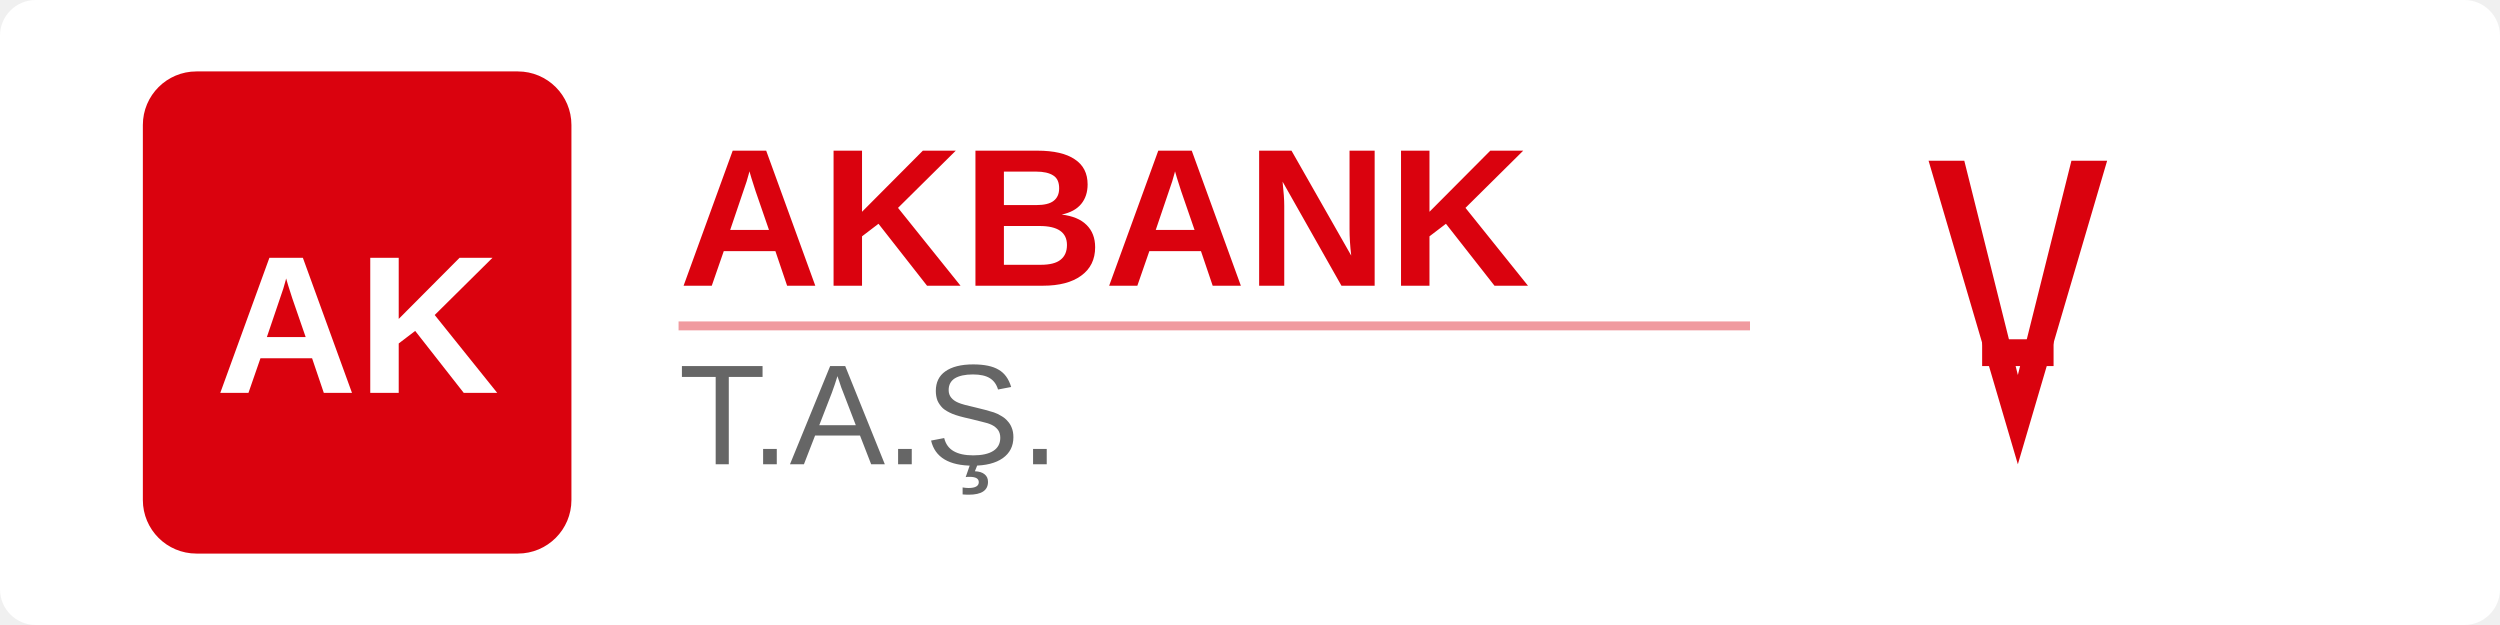
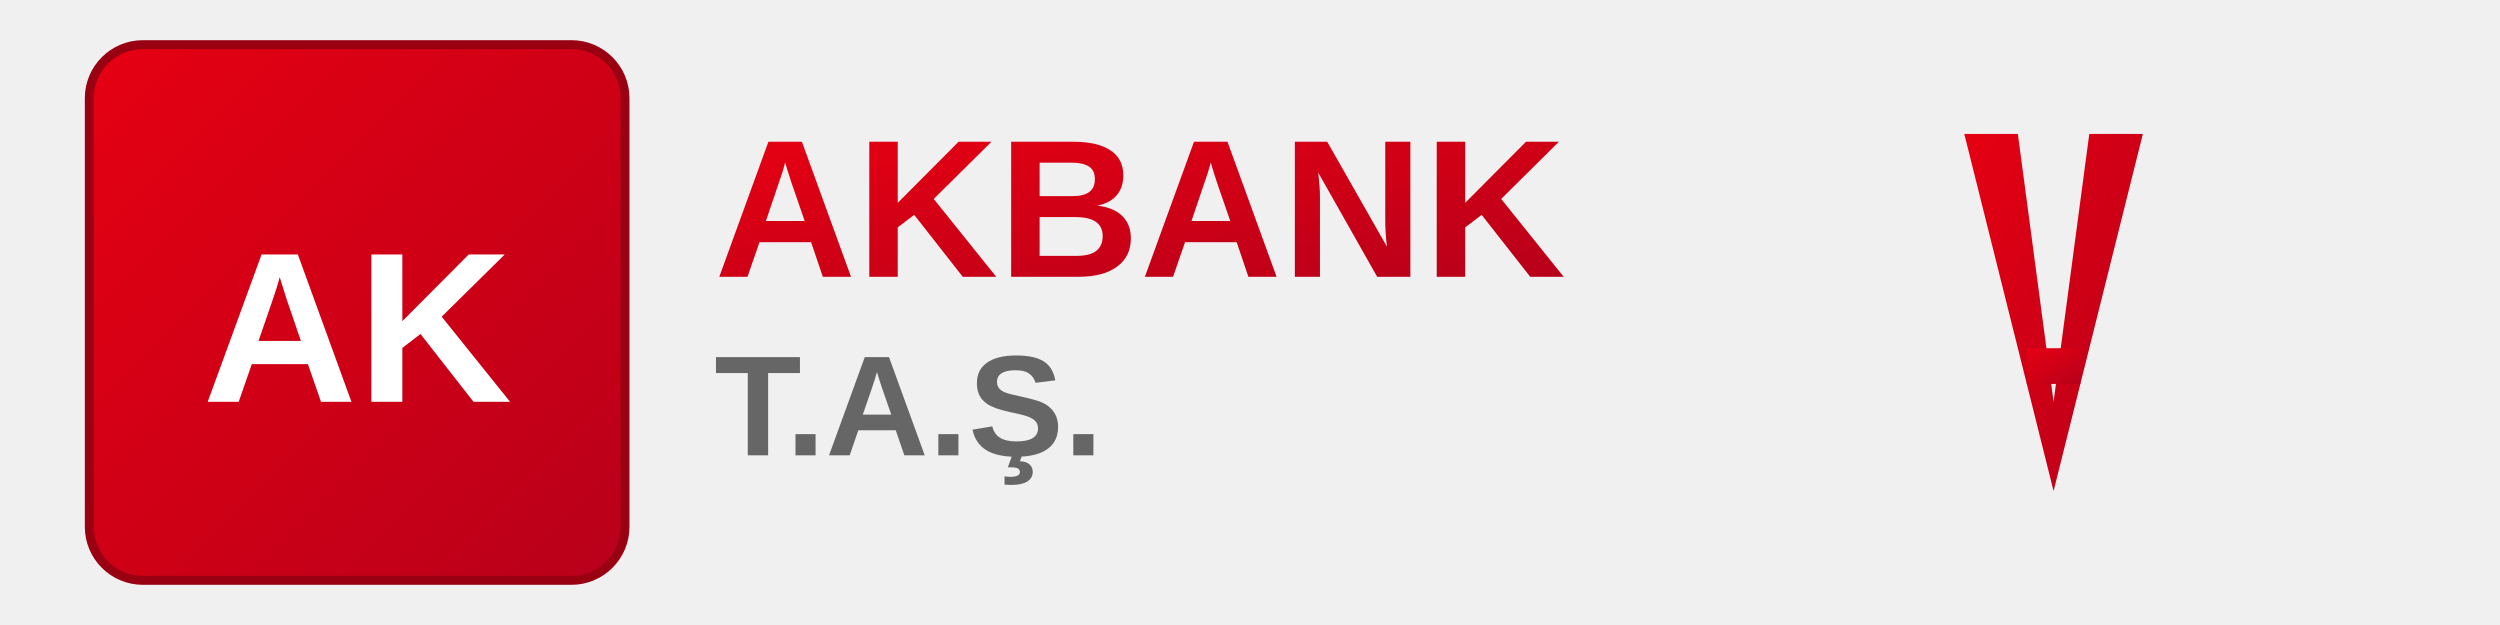
<svg xmlns="http://www.w3.org/2000/svg" width="140" height="35" viewBox="0 0 140 35">
-   <rect width="140" height="35" fill="white" rx="2" />
-   <g transform="translate(8, 4)">
-     <rect x="0" y="0" width="24" height="27" fill="#DA020E" rx="3" />
-     <text x="12" y="18" text-anchor="middle" fill="white" font-family="Arial, sans-serif" font-size="11" font-weight="bold">AK</text>
-     <text x="30" y="12" fill="#DA020E" font-family="Arial, sans-serif" font-size="11" font-weight="bold">AKBANK</text>
-     <text x="30" y="22" fill="#666" font-family="Arial, sans-serif" font-size="8">T.A.Ş.</text>
-     <rect x="30" y="14" width="60" height="0.5" fill="#DA020E" opacity="0.4" />
-     <g transform="translate(95, 5)">
-       <path d="M5 0 L10 17 L15 0 L13 0 L10 12 L7 0 Z" fill="#DA020E" />
-       <rect x="8" y="10" width="4" height="1.5" fill="#DA020E" />
+   <defs>
+     <linearGradient id="akbankRed" x1="0%" y1="0%" x2="100%" y2="100%">
+       <stop offset="0%" style="stop-color:#E60012" />
+       <stop offset="100%" style="stop-color:#B8001A" />
+     </linearGradient>
+   </defs>
+   <g transform="translate(5, 2.5)">
+     <rect x="0" y="0" width="30" height="30" fill="url(#akbankRed)" rx="3" stroke="#990011" stroke-width="0.5" />
+     <text x="15" y="20" text-anchor="middle" fill="white" font-family="Arial, sans-serif" font-size="12" font-weight="bold">AK</text>
+     <g font-family="Arial, sans-serif" font-weight="bold">
+       <text x="35" y="13" fill="url(#akbankRed)" font-size="11">AKBANK</text>
+       <text x="35" y="23" fill="#666" font-size="8">T.A.Ş.</text>
+     </g>
+     <g transform="translate(100, 5)">
+       <path d="M5 0 L10 20 L15 0 L12 0 L10 15 L8 0 Z" fill="url(#akbankRed)" />
+       <rect x="8.5" y="12" width="3" height="2" fill="url(#akbankRed)" />
    </g>
  </g>
</svg>
